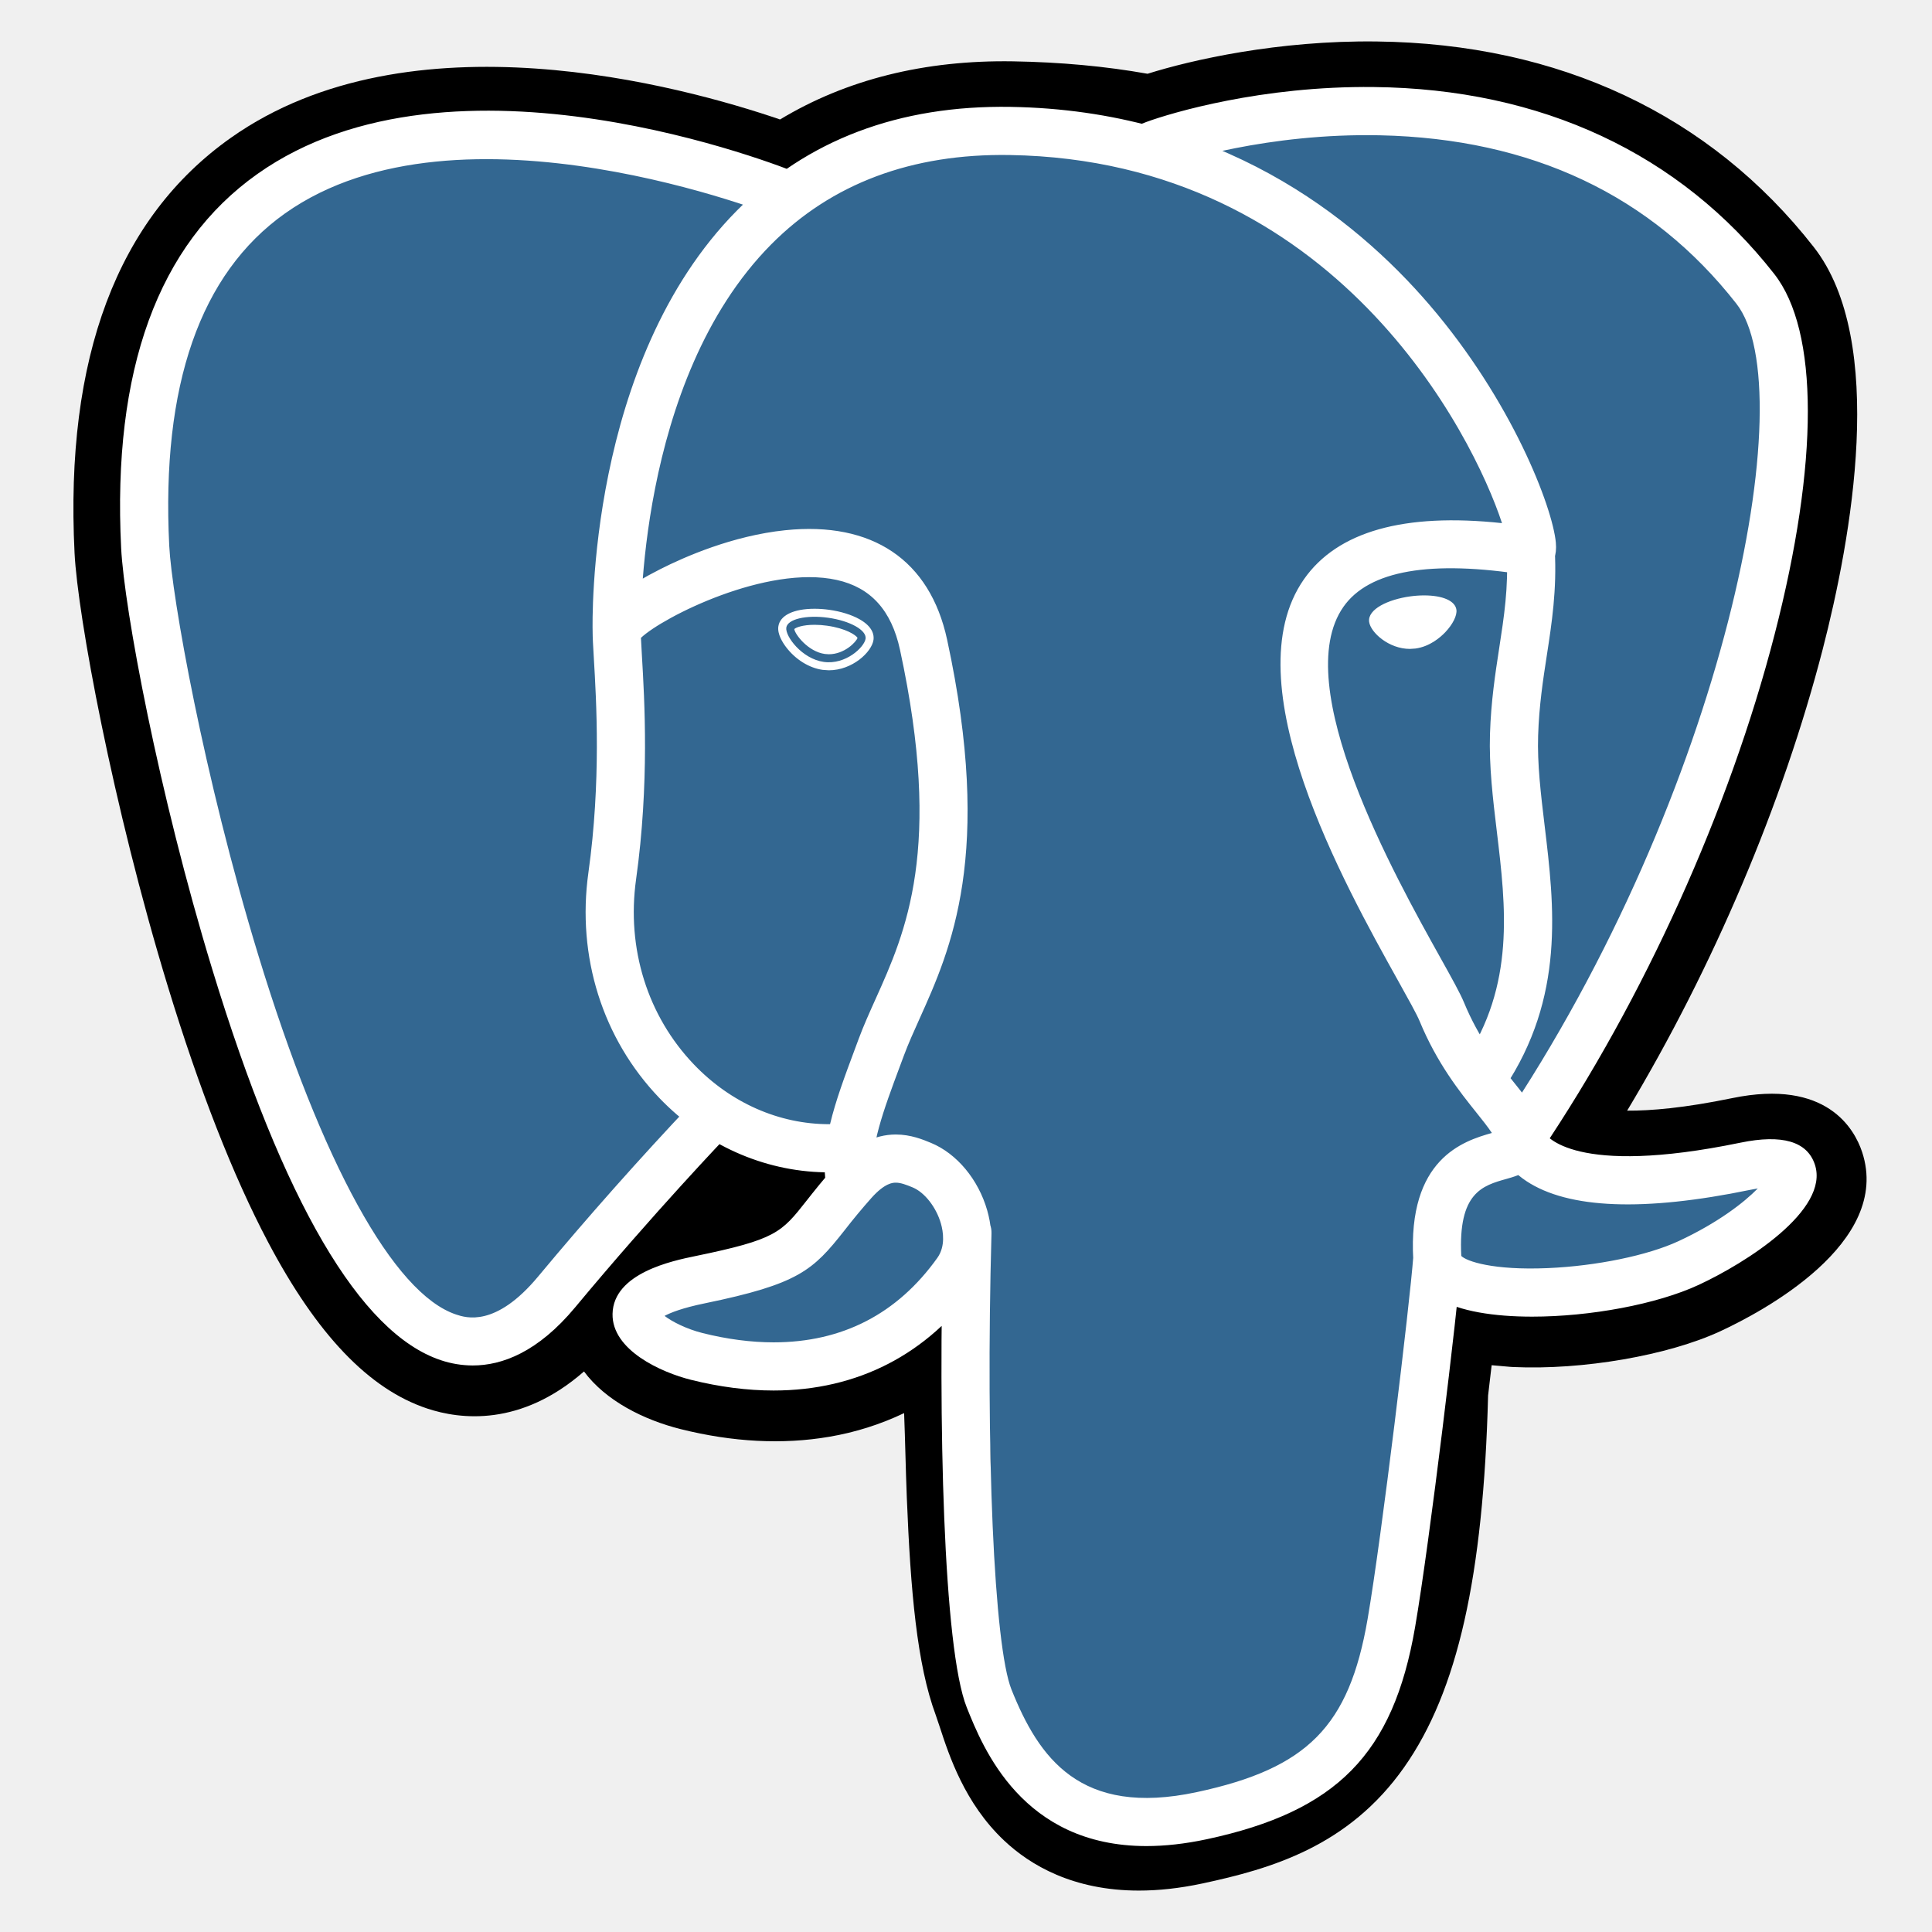
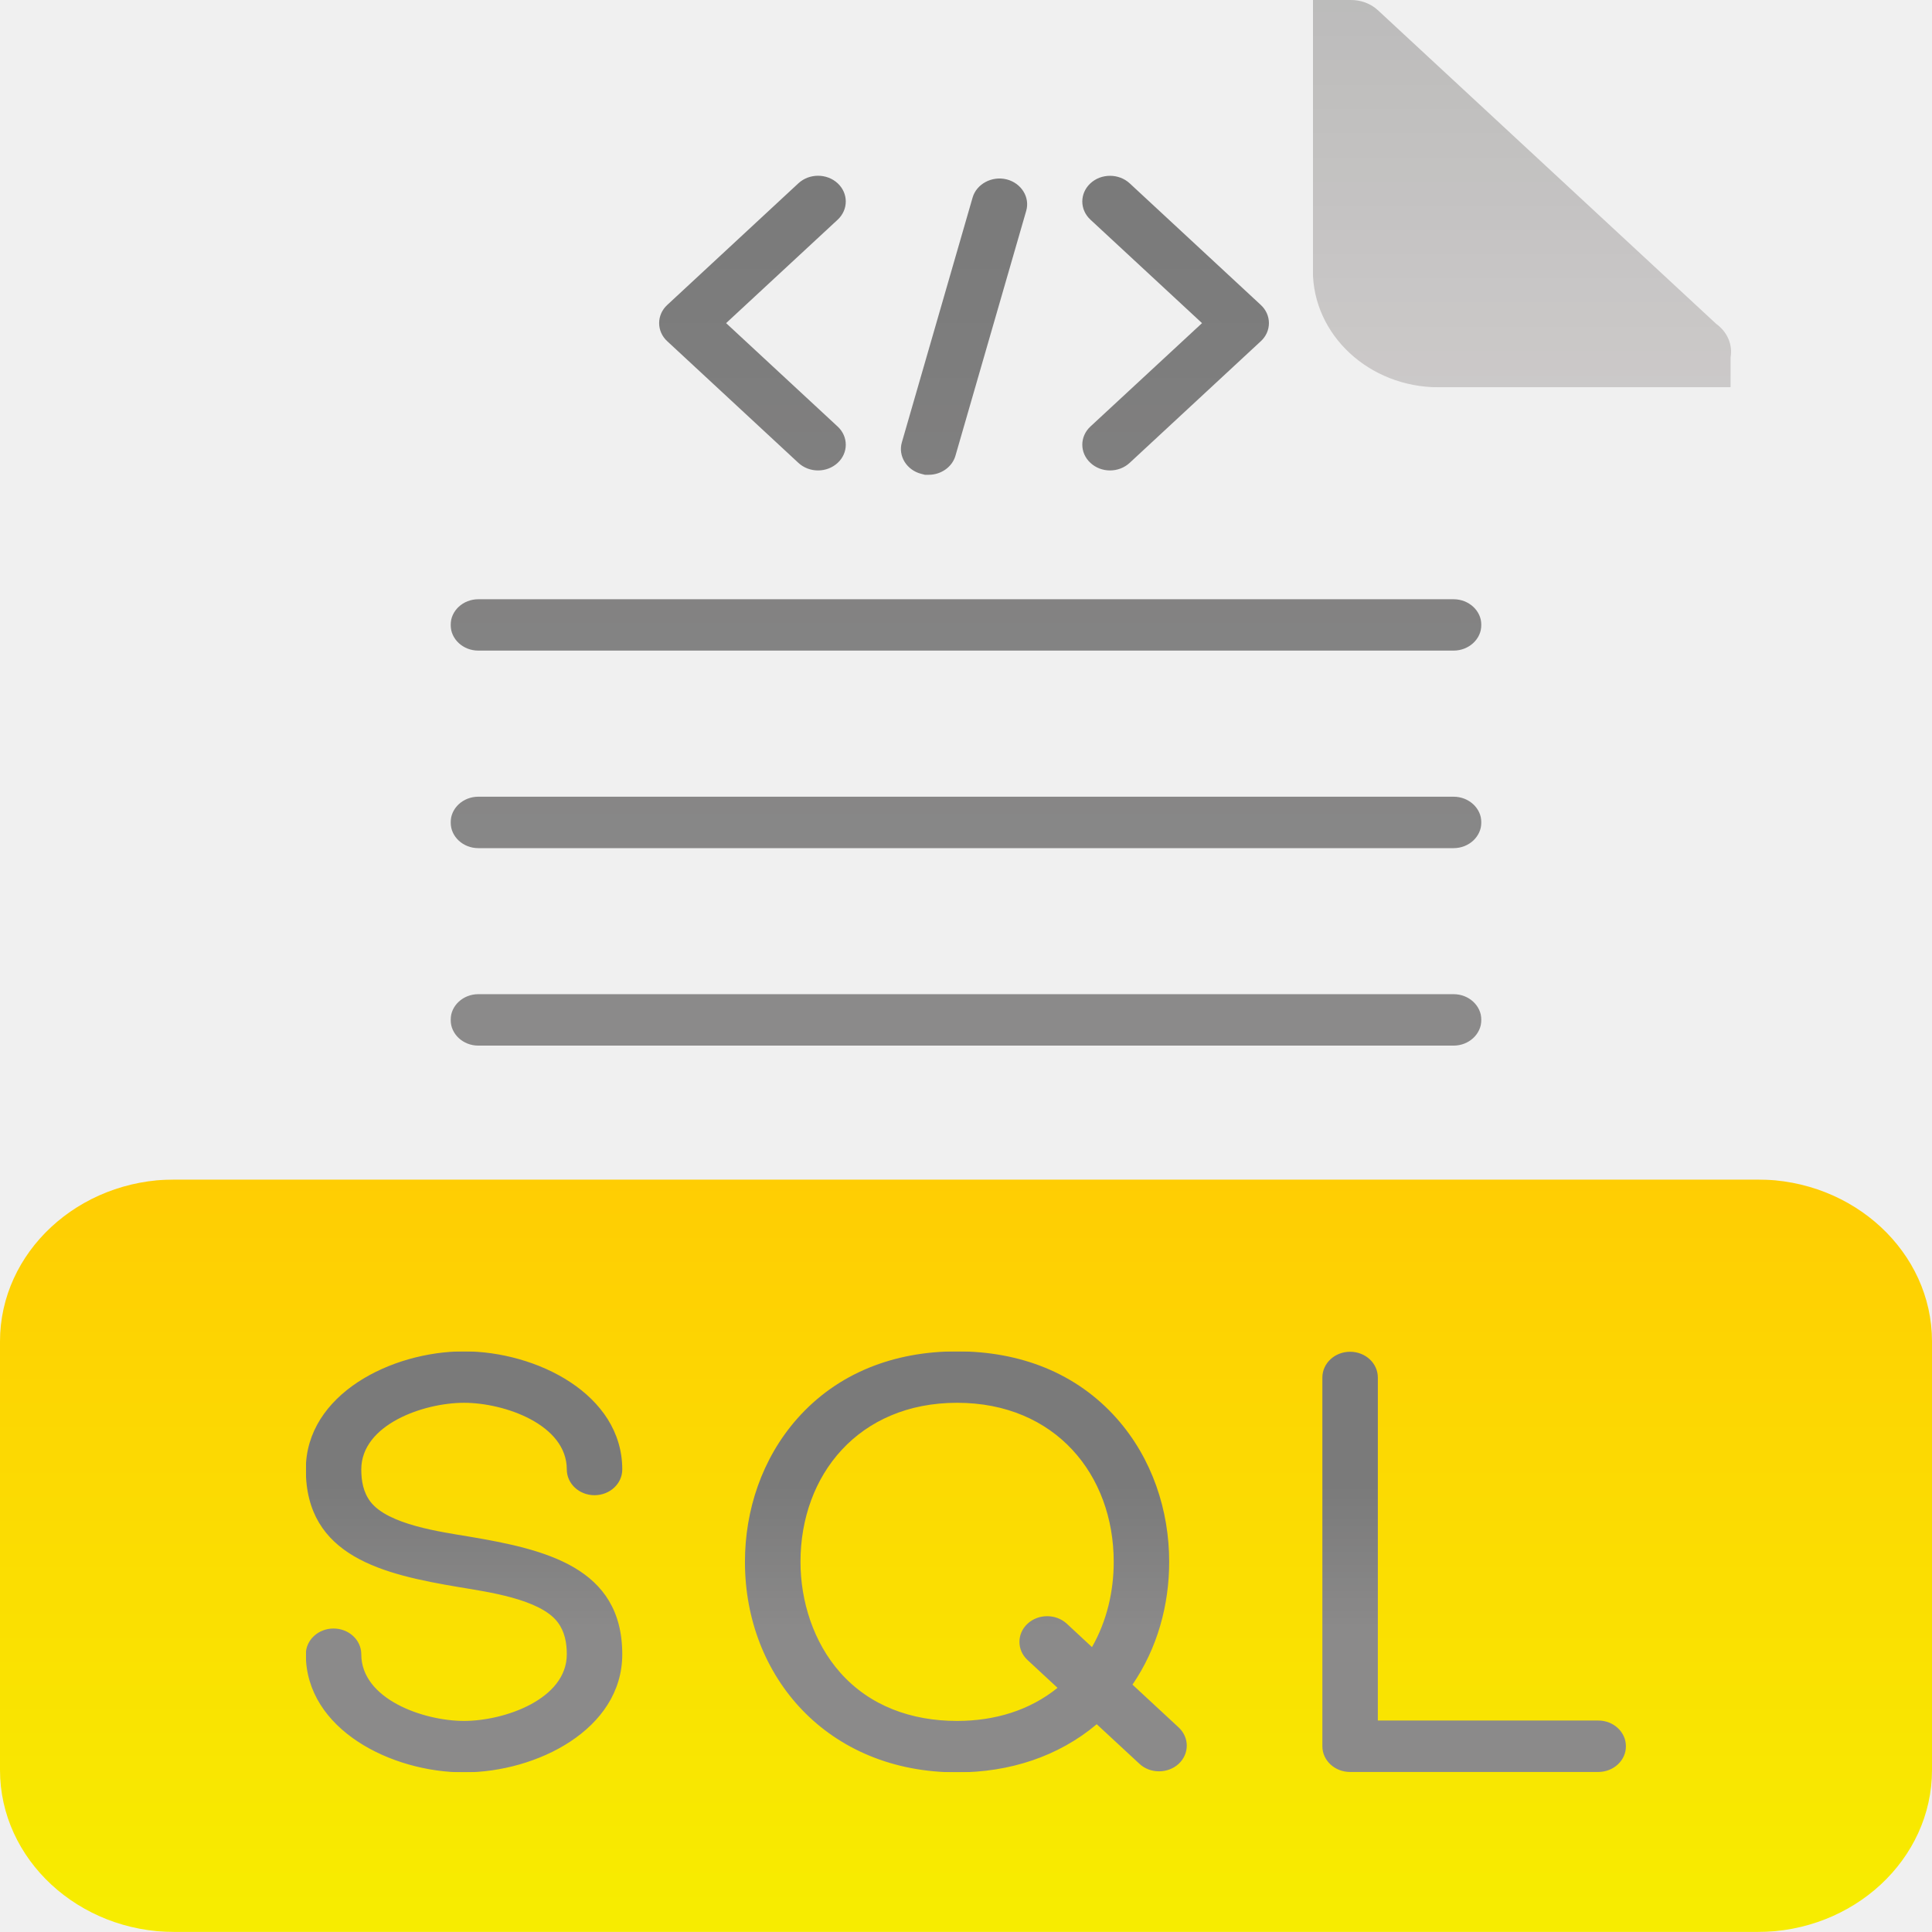
- <svg xmlns="http://www.w3.org/2000/svg" viewBox="0 0 128 128" height="24px">
-   <path d="M93.809 92.112c.785-6.533.55-7.492 5.416-6.433l1.235.108c3.742.17 8.637-.602 11.513-1.938 6.191-2.873 9.861-7.668 3.758-6.409-13.924 2.873-14.881-1.842-14.881-1.842 14.703-21.815 20.849-49.508 15.543-56.287-14.47-18.489-39.517-9.746-39.936-9.52l-.134.025c-2.751-.571-5.83-.912-9.289-.968-6.301-.104-11.082 1.652-14.709 4.402 0 0-44.683-18.409-42.604 23.151.442 8.841 12.672 66.898 27.26 49.362 5.332-6.412 10.484-11.834 10.484-11.834 2.558 1.699 5.622 2.567 8.834 2.255l.249-.212c-.078.796-.044 1.575.099 2.497-3.757 4.199-2.653 4.936-10.166 6.482-7.602 1.566-3.136 4.355-.221 5.084 3.535.884 11.712 2.136 17.238-5.598l-.22.882c1.474 1.18 1.375 8.477 1.583 13.69.209 5.214.558 10.079 1.621 12.948 1.063 2.868 2.317 10.256 12.191 8.14 8.252-1.764 14.561-4.309 15.136-27.985" />
-   <path d="M75.458 125.256c-4.367 0-7.211-1.689-8.938-3.32-2.607-2.46-3.641-5.629-4.259-7.522l-.267-.79c-1.244-3.358-1.666-8.193-1.916-14.419-.038-.935-.064-1.898-.093-2.919-.021-.747-.047-1.684-.085-2.664a18.8 18.8 0 01-4.962 1.568c-3.079.526-6.389.356-9.84-.507-2.435-.609-4.965-1.871-6.407-3.82-4.203 3.681-8.212 3.182-10.396 2.453-3.853-1.285-7.301-4.896-10.542-11.037-2.309-4.375-4.542-10.075-6.638-16.943-3.65-11.96-5.969-24.557-6.175-28.693C4.292 23.698 7.777 14.44 15.296 9.129 27.157.751 45.128 5.678 51.68 7.915c4.402-2.653 9.581-3.944 15.433-3.851 3.143.051 6.136.327 8.916.823 2.9-.912 8.628-2.221 15.185-2.139 12.081.144 22.092 4.852 28.949 13.615 4.894 6.252 2.474 19.381.597 26.651-2.642 10.226-7.271 21.102-12.957 30.57 1.544.011 3.781-.174 6.961-.831 6.274-1.295 8.109 2.069 8.607 3.575 1.995 6.042-6.677 10.608-9.382 11.864-3.466 1.609-9.117 2.589-13.745 2.377l-.202-.013-1.216-.107-.12 1.014-.116.991c-.311 11.999-2.025 19.598-5.552 24.619-3.697 5.264-8.835 6.739-13.361 7.709-1.544.33-2.947.474-4.219.474zm-9.19-43.671c2.819 2.256 3.066 6.501 3.287 14.434.028.99.054 1.927.089 2.802.106 2.65.355 8.855 1.327 11.477.137.371.26.747.39 1.146 1.083 3.316 1.626 4.979 6.309 3.978 3.931-.843 5.952-1.599 7.534-3.851 2.299-3.274 3.585-9.86 3.821-19.575l4.783.116-4.75-.57.14-1.186c.455-3.91.783-6.734 3.396-8.602 2.097-1.498 4.486-1.353 6.389-1.01-2.091-1.58-2.669-3.433-2.823-4.193l-.399-1.965 1.121-1.663c6.457-9.58 11.781-21.354 14.609-32.304 2.906-11.251 2.02-17.226 1.134-18.356-11.729-14.987-32.068-8.799-34.192-8.097l-.359.194-1.8.335-.922-.191c-2.542-.528-5.366-.82-8.393-.869-4.756-.08-8.593 1.044-11.739 3.431l-2.183 1.655-2.533-1.043c-5.412-2.213-21.308-6.662-29.696-.721-4.656 3.298-6.777 9.76-6.305 19.207.156 3.119 2.275 14.926 5.771 26.377 4.831 15.825 9.221 21.082 11.054 21.693.32.108 1.15-.537 1.976-1.529a270.708 270.708 0 0110.694-12.07l2.77-2.915 3.349 2.225c1.35.897 2.839 1.406 4.368 1.502l7.987-6.812-1.157 11.808c-.026.265-.039.626.065 1.296l.348 2.238-1.51 1.688-.174.196 4.388 2.025 1.836-2.301z" />
-   <path fill="#336791" d="M115.731 77.44c-13.925 2.873-14.882-1.842-14.882-1.842 14.703-21.816 20.849-49.51 15.545-56.287C101.924.823 76.875 9.566 76.457 9.793l-.135.024c-2.751-.571-5.83-.911-9.291-.967-6.301-.103-11.08 1.652-14.707 4.402 0 0-44.684-18.408-42.606 23.151.442 8.842 12.672 66.899 27.26 49.363 5.332-6.412 10.483-11.834 10.483-11.834 2.559 1.699 5.622 2.567 8.833 2.255l.25-.212c-.078.796-.042 1.575.1 2.497-3.758 4.199-2.654 4.936-10.167 6.482-7.602 1.566-3.136 4.355-.22 5.084 3.534.884 11.712 2.136 17.237-5.598l-.221.882c1.473 1.18 2.507 7.672 2.334 13.557-.174 5.885-.29 9.926.871 13.082 1.16 3.156 2.316 10.256 12.192 8.14 8.252-1.768 12.528-6.351 13.124-13.995.422-5.435 1.377-4.631 1.438-9.49l.767-2.3c.884-7.367.14-9.743 5.225-8.638l1.235.108c3.742.17 8.639-.602 11.514-1.938 6.19-2.871 9.861-7.667 3.758-6.408z" />
-   <path fill="#fff" d="M75.957 122.307c-8.232 0-10.84-6.519-11.907-9.185-1.562-3.907-1.899-19.069-1.551-31.503a1.59 1.59 0 011.64-1.55 1.594 1.594 0 011.55 1.639c-.401 14.341.168 27.337 1.324 30.229 1.804 4.509 4.54 8.453 12.275 6.796 7.343-1.575 10.093-4.359 11.318-11.46.94-5.449 2.799-20.951 3.028-24.01a1.593 1.593 0 011.71-1.472 1.597 1.597 0 011.472 1.71c-.239 3.185-2.089 18.657-3.065 24.315-1.446 8.387-5.185 12.191-13.794 14.037-1.463.313-2.792.453-4 .454zM31.321 90.466a6.71 6.71 0 01-2.116-.35c-5.347-1.784-10.44-10.492-15.138-25.885-3.576-11.717-5.842-23.947-6.041-27.922-.589-11.784 2.445-20.121 9.02-24.778 13.007-9.216 34.888-.44 35.813-.062a1.596 1.596 0 01-1.207 2.955c-.211-.086-21.193-8.492-32.768-.285-5.622 3.986-8.203 11.392-7.672 22.011.167 3.349 2.284 15.285 5.906 27.149 4.194 13.742 8.967 22.413 13.096 23.79.648.216 2.62.873 5.439-2.517A245.272 245.272 0 0145.88 73.046a1.596 1.596 0 012.304 2.208c-.048.05-4.847 5.067-10.077 11.359-2.477 2.979-4.851 3.853-6.786 3.853zm69.429-13.445a1.596 1.596 0 01-1.322-2.487c14.863-22.055 20.08-48.704 15.612-54.414-5.624-7.186-13.565-10.939-23.604-11.156-7.433-.16-13.341 1.738-14.307 2.069l-.243.099c-.971.305-1.716-.227-1.997-.849a1.6 1.6 0 01.631-2.025c.046-.027.192-.089.429-.176l-.021.006.021-.007c1.641-.601 7.639-2.4 15.068-2.315 11.108.118 20.284 4.401 26.534 12.388 2.957 3.779 2.964 12.485.019 23.887-3.002 11.625-8.651 24.118-15.497 34.277-.306.457-.81.703-1.323.703zm.76 10.21c-2.538 0-4.813-.358-6.175-1.174-1.4-.839-1.667-1.979-1.702-2.584-.382-6.71 3.32-7.878 5.208-8.411-.263-.398-.637-.866-1.024-1.349-1.101-1.376-2.609-3.26-3.771-6.078-.182-.44-.752-1.463-1.412-2.648-3.579-6.418-11.026-19.773-6.242-26.612 2.214-3.165 6.623-4.411 13.119-3.716C97.6 28.837 88.5 10.625 66.907 10.271c-6.494-.108-11.82 1.889-15.822 5.93-8.96 9.049-8.636 25.422-8.631 25.586a1.595 1.595 0 11-3.19.084c-.02-.727-.354-17.909 9.554-27.916C53.455 9.272 59.559 6.96 66.96 7.081c13.814.227 22.706 7.25 27.732 13.101 5.479 6.377 8.165 13.411 8.386 15.759.165 1.746-1.088 2.095-1.341 2.147l-.576.013c-6.375-1.021-10.465-.312-12.156 2.104-3.639 5.201 3.406 17.834 6.414 23.229.768 1.376 1.322 2.371 1.576 2.985.988 2.396 2.277 4.006 3.312 5.3.911 1.138 1.7 2.125 1.982 3.283.131.23 1.99 2.98 13.021.703 2.765-.57 4.423-.083 4.93 1.45.997 3.015-4.597 6.532-7.694 7.97-2.775 1.29-7.204 2.106-11.036 2.106zm-4.696-4.021c.35.353 2.101.962 5.727.806 3.224-.138 6.624-.839 8.664-1.786 2.609-1.212 4.351-2.567 5.253-3.492l-.5.092c-7.053 1.456-12.042 1.262-14.828-.577a6.162 6.162 0 01-.54-.401c-.302.119-.581.197-.78.253-1.58.443-3.214.902-2.996 5.105zm-45.562 8.915c-1.752 0-3.596-.239-5.479-.71-1.951-.488-5.24-1.957-5.19-4.37.057-2.707 3.994-3.519 5.476-3.824 5.354-1.103 5.703-1.545 7.376-3.67.488-.619 1.095-1.39 1.923-2.314 1.229-1.376 2.572-2.073 3.992-2.073.989 0 1.8.335 2.336.558 1.708.708 3.133 2.42 3.719 4.467.529 1.847.276 3.625-.71 5.006-3.237 4.533-7.886 6.93-13.443 6.93zm-7.222-4.943c.481.372 1.445.869 2.518 1.137 1.631.408 3.213.615 4.705.615 4.546 0 8.196-1.882 10.847-5.594.553-.774.387-1.757.239-2.274-.31-1.083-1.08-2.068-1.873-2.397-.43-.178-.787-.314-1.115-.314-.176 0-.712 0-1.614 1.009a41.146 41.146 0 00-1.794 2.162c-2.084 2.646-3.039 3.544-9.239 4.821-1.513.31-2.289.626-2.674.835zm12.269-7.36a1.596 1.596 0 01-1.575-1.354 8.218 8.218 0 01-.08-.799c-4.064-.076-7.985-1.82-10.962-4.926-3.764-3.927-5.477-9.368-4.699-14.927.845-6.037.529-11.366.359-14.229-.047-.796-.081-1.371-.079-1.769.003-.505.013-1.844 4.489-4.113 1.592-.807 4.784-2.215 8.271-2.576 5.777-.597 9.585 1.976 10.725 7.246 3.077 14.228.244 20.521-1.825 25.117-.385.856-.749 1.664-1.04 2.447l-.257.69c-1.093 2.931-2.038 5.463-1.748 7.354a1.595 1.595 0 01-1.335 1.819l-.244.02zM42.464 42.26l.062 1.139c.176 2.974.504 8.508-.384 14.86-.641 4.585.759 9.06 3.843 12.276 2.437 2.542 5.644 3.945 8.94 3.945h.068c.369-1.555.982-3.197 1.642-4.966l.255-.686c.329-.884.714-1.74 1.122-2.646 1.991-4.424 4.47-9.931 1.615-23.132-.565-2.615-1.936-4.128-4.189-4.627-4.628-1.022-11.525 2.459-12.974 3.837zm9.63-.677c-.08.564 1.033 2.07 2.485 2.271 1.449.203 2.689-.975 2.768-1.539.079-.564-1.033-1.186-2.485-1.388-1.451-.202-2.691.092-2.768.656zm2.818 2.826l-.407-.028c-.9-.125-1.81-.692-2.433-1.518-.219-.29-.576-.852-.505-1.354.101-.736.999-1.177 2.4-1.177.313 0 .639.023.967.069.766.106 1.477.327 2.002.62.91.508.977 1.075.936 1.368-.112.813-1.405 2.02-2.96 2.02zm-2.289-2.732c.045.348.907 1.496 2.029 1.651l.261.018c1.036 0 1.81-.815 1.901-1.082-.096-.182-.762-.634-2.025-.81a5.823 5.823 0 00-.821-.059c-.812 0-1.243.183-1.345.282zm43.605-1.245c.079.564-1.033 2.07-2.484 2.272-1.45.202-2.691-.975-2.771-1.539-.076-.564 1.036-1.187 2.486-1.388 1.45-.203 2.689.092 2.769.655zm-2.819 2.56c-1.396 0-2.601-1.086-2.7-1.791-.115-.846 1.278-1.489 2.712-1.688.316-.044.629-.066.93-.066 1.238 0 2.058.363 2.14.949.053.379-.238.964-.739 1.492-.331.347-1.026.948-1.973 1.079l-.37.025zm.943-3.013c-.276 0-.564.021-.856.061-1.441.201-2.301.779-2.259 1.089.048.341.968 1.332 2.173 1.332l.297-.021c.787-.109 1.378-.623 1.66-.919.443-.465.619-.903.598-1.052-.028-.198-.56-.49-1.613-.49zm3.965 32.843a1.594 1.594 0 01-1.324-2.483c3.398-5.075 2.776-10.25 2.175-15.255-.257-2.132-.521-4.337-.453-6.453.07-2.177.347-3.973.614-5.71.317-2.058.617-4.002.493-6.31a1.595 1.595 0 113.186-.172c.142 2.638-.197 4.838-.525 6.967-.253 1.643-.515 3.342-.578 5.327-.061 1.874.178 3.864.431 5.97.64 5.322 1.365 11.354-2.691 17.411a1.596 1.596 0 01-1.328.708z" />
+ <svg xmlns="http://www.w3.org/2000/svg" width="24" height="24" viewBox="0 0 24 24" fill="none">
+   <g clip-path="url(#clip0_392_157)">
+     <g clip-path="url(#clip1_392_157)">
+       <mask id="mask0_392_157" style="mask-type:luminance" maskUnits="userSpaceOnUse" x="16" y="0" width="6" height="5">
+         <path d="M16.309 0H21.51V4.815H16.309V0Z" fill="white" />
+       </mask>
+       <g mask="url(#mask0_392_157)">
+         <mask id="mask1_392_157" style="mask-type:luminance" maskUnits="userSpaceOnUse" x="16" y="0" width="6" height="5">
+           <path fill-rule="evenodd" clip-rule="evenodd" d="M21.029 4.811C21.028 4.811 21.026 4.811 21.023 4.811H17.871C17.009 4.811 16.309 4.161 16.309 3.363V5.39826e-05H16.776C16.901 -0.002 17.026 0.042 17.119 0.129L21.318 4.022C21.431 4.103 21.504 4.229 21.504 4.371C21.504 4.395 21.502 4.418 21.498 4.441V4.811H21.029Z" fill="white" />
+         </mask>
+         <g mask="url(#mask1_392_157)">
+           <path d="M16.309 4.811H21.504V0H16.309V4.811Z" fill="url(#paint0_linear_392_157)" />
+         </g>
+       </g>
+       <mask id="mask2_392_157" style="mask-type:luminance" maskUnits="userSpaceOnUse" x="0" y="14" width="24" height="10">
+         <path d="M0 14.646H24V23.999H0V14.646Z" fill="white" />
+       </mask>
+       <g mask="url(#mask2_392_157)">
+         <mask id="mask3_392_157" style="mask-type:luminance" maskUnits="userSpaceOnUse" x="0" y="14" width="24" height="10">
+           <path fill-rule="evenodd" clip-rule="evenodd" d="M21.83 24H2.17C0.974 24 0 23.097 0 21.988V16.664C0 15.555 0.974 14.652 2.17 14.652H21.83C23.027 14.652 24 15.555 24 16.664V21.988C24 23.097 23.027 24 21.83 24Z" fill="white" />
+         </mask>
+         <g mask="url(#mask3_392_157)">
+           <path d="M0 24H24V14.652H0V24Z" fill="url(#paint1_linear_392_157)" />
+         </g>
+       </g>
+       <mask id="mask4_392_157" style="mask-type:luminance" maskUnits="userSpaceOnUse" x="5" y="2" width="14" height="11">
+         <path d="M5.594 2.178H18.409V12.991H5.594V2.178Z" fill="white" />
+       </mask>
+       <g mask="url(#mask4_392_157)">
+         <mask id="mask5_392_157" style="mask-type:luminance" maskUnits="userSpaceOnUse" x="5" y="2" width="14" height="11">
+           <path fill-rule="evenodd" clip-rule="evenodd" d="M11.536 5.898C11.471 5.898 11.508 5.902 11.447 5.887C11.264 5.842 11.154 5.665 11.203 5.496L12.082 2.454C12.131 2.285 12.322 2.183 12.504 2.228C12.687 2.274 12.797 2.45 12.748 2.619L11.869 5.661C11.829 5.8 11.692 5.898 11.536 5.898ZM9.02 4.014L10.406 5.299C10.54 5.423 10.54 5.626 10.406 5.75C10.341 5.81 10.254 5.844 10.162 5.844C10.07 5.844 9.983 5.81 9.918 5.75L8.289 4.239C8.224 4.18 8.188 4.098 8.188 4.014C8.188 3.929 8.224 3.848 8.289 3.788L9.918 2.277C10.053 2.152 10.271 2.152 10.406 2.277C10.54 2.402 10.54 2.604 10.406 2.729L9.02 4.014ZM14.932 4.014L13.546 2.729C13.411 2.604 13.411 2.402 13.546 2.277C13.68 2.153 13.898 2.153 14.033 2.277L15.662 3.788C15.727 3.848 15.763 3.929 15.763 4.014C15.763 4.098 15.727 4.18 15.662 4.239L14.033 5.75C13.968 5.81 13.881 5.844 13.789 5.844C13.697 5.844 13.61 5.81 13.546 5.75C13.411 5.626 13.411 5.423 13.546 5.298L14.932 4.014ZM18.057 8.082H5.942C5.752 8.082 5.598 7.939 5.598 7.763C5.598 7.587 5.752 7.444 5.942 7.444H18.057C18.247 7.444 18.402 7.587 18.402 7.763C18.402 7.939 18.247 8.082 18.057 8.082ZM18.057 10.536H5.942C5.752 10.536 5.598 10.393 5.598 10.216C5.598 10.04 5.752 9.897 5.942 9.897H18.057C18.247 9.897 18.402 10.04 18.402 10.216C18.402 10.393 18.247 10.536 18.057 10.536ZM18.057 12.989H5.942C5.752 12.989 5.598 12.846 5.598 12.669C5.598 12.493 5.752 12.35 5.942 12.35H18.057C18.247 12.35 18.402 12.493 18.402 12.669C18.402 12.846 18.247 12.989 18.057 12.989Z" fill="white" />
+         </mask>
+         <g mask="url(#mask5_392_157)">
+           <path d="M5.598 12.989H18.402V2.152H5.598V12.989Z" fill="url(#paint2_linear_392_157)" />
+         </g>
+       </g>
+       <mask id="mask6_392_157" style="mask-type:luminance" maskUnits="userSpaceOnUse" x="3" y="16" width="18" height="7">
+         <path d="M3.799 16.781H20.202V22.017H3.799V16.781Z" fill="white" />
+       </mask>
+       <g mask="url(#mask6_392_157)">
+         <mask id="mask7_392_157" style="mask-type:luminance" maskUnits="userSpaceOnUse" x="3" y="16" width="18" height="7">
+           <path fill-rule="evenodd" clip-rule="evenodd" d="M13.137 20.967L12.765 20.622C12.63 20.497 12.63 20.295 12.765 20.17C12.899 20.046 13.117 20.046 13.252 20.17L13.565 20.461C13.75 20.137 13.835 19.768 13.835 19.402C13.835 18.323 13.112 17.426 11.889 17.426C10.666 17.426 9.944 18.323 9.944 19.402C9.944 19.887 10.103 20.4 10.438 20.778C10.804 21.191 11.32 21.378 11.889 21.378C12.356 21.378 12.79 21.248 13.137 20.967ZM14.068 20.927L14.642 21.459C14.776 21.584 14.776 21.786 14.642 21.911C14.577 21.971 14.489 22.004 14.398 22.004C14.306 22.004 14.219 21.971 14.154 21.91L13.624 21.419C13.147 21.821 12.54 22.017 11.889 22.017C10.285 22.017 9.254 20.835 9.254 19.402C9.254 18.763 9.464 18.119 9.905 17.621C10.407 17.055 11.106 16.787 11.889 16.787C12.672 16.787 13.371 17.055 13.873 17.621C14.314 18.119 14.524 18.763 14.524 19.402C14.524 19.938 14.378 20.474 14.068 20.927ZM5.764 22.017C4.864 22.017 3.799 21.485 3.799 20.55C3.799 20.373 3.953 20.23 4.143 20.23C4.334 20.23 4.488 20.373 4.488 20.55C4.488 21.108 5.262 21.378 5.764 21.378C6.267 21.378 7.041 21.108 7.041 20.55C7.041 20.409 7.016 20.268 6.927 20.151C6.709 19.863 6.053 19.775 5.703 19.716C4.757 19.557 3.799 19.336 3.799 18.254C3.799 17.319 4.864 16.787 5.764 16.787C6.665 16.787 7.73 17.319 7.73 18.254C7.73 18.431 7.576 18.574 7.385 18.574C7.195 18.574 7.041 18.431 7.041 18.254C7.041 17.696 6.267 17.426 5.764 17.426C5.262 17.426 4.488 17.696 4.488 18.254C4.488 18.395 4.512 18.536 4.601 18.654C4.82 18.941 5.476 19.029 5.826 19.088C6.772 19.247 7.73 19.468 7.73 20.55C7.73 21.485 6.665 22.017 5.764 22.017ZM17.116 21.373H19.854C20.044 21.373 20.198 21.516 20.198 21.693C20.198 21.869 20.044 22.012 19.854 22.012H16.771C16.581 22.012 16.427 21.869 16.427 21.693V17.112C16.427 16.935 16.581 16.792 16.771 16.792C16.962 16.792 17.116 16.935 17.116 17.112V21.373Z" fill="white" />
+         </mask>
+         <g mask="url(#mask7_392_157)">
+           <path d="M3.799 22.017H20.198V16.787H3.799V22.017Z" fill="url(#paint3_linear_392_157)" />
+         </g>
+       </g>
+     </g>
+   </g>
+   <defs>
+     <linearGradient id="paint0_linear_392_157" x1="18.906" y1="4.811" x2="18.906" y2="-3.92017e-07" gradientUnits="userSpaceOnUse">
+       <stop stop-color="#CBC9C9" />
+       <stop offset="0.062" stop-color="#CBC8C8" />
+       <stop offset="0.125" stop-color="#CAC8C7" />
+       <stop offset="0.188" stop-color="#C9C7C6" />
+       <stop offset="0.25" stop-color="#C8C6C6" />
+       <stop offset="0.312" stop-color="#C7C5C5" />
+       <stop offset="0.375" stop-color="#C6C4C4" />
+       <stop offset="0.438" stop-color="#C5C3C3" />
+       <stop offset="0.5" stop-color="#C4C2C2" />
+       <stop offset="0.562" stop-color="#C3C2C1" />
+       <stop offset="0.625" stop-color="#C2C1C0" />
+       <stop offset="0.688" stop-color="#C1C0BF" />
+       <stop offset="0.75" stop-color="#C0BFBE" />
+       <stop offset="0.812" stop-color="#BFBEBD" />
+       <stop offset="0.875" stop-color="#BEBDBD" />
+       <stop offset="0.938" stop-color="#BDBCBC" />
+       <stop offset="1" stop-color="#BCBCBB" />
+     </linearGradient>
+     <linearGradient id="paint1_linear_392_157" x1="12" y1="24" x2="12" y2="14.652" gradientUnits="userSpaceOnUse">
+       <stop stop-color="#F7EC00" />
+       <stop offset="0.031" stop-color="#F7EC00" />
+       <stop offset="0.062" stop-color="#F7EB00" />
+       <stop offset="0.094" stop-color="#F8EA00" />
+       <stop offset="0.125" stop-color="#F8E900" />
+       <stop offset="0.156" stop-color="#F8E800" />
+       <stop offset="0.188" stop-color="#F8E701" />
+       <stop offset="0.219" stop-color="#F9E601" />
+       <stop offset="0.25" stop-color="#F9E501" />
+       <stop offset="0.281" stop-color="#F9E401" />
+       <stop offset="0.312" stop-color="#F9E301" />
+       <stop offset="0.344" stop-color="#FAE201" />
+       <stop offset="0.375" stop-color="#FAE101" />
+       <stop offset="0.406" stop-color="#FAE001" />
+       <stop offset="0.438" stop-color="#FADF01" />
+       <stop offset="0.469" stop-color="#FBDE01" />
+       <stop offset="0.5" stop-color="#FBDD01" />
+       <stop offset="0.531" stop-color="#FBDC02" />
+       <stop offset="0.562" stop-color="#FBDB02" />
+       <stop offset="0.594" stop-color="#FCDA02" />
+       <stop offset="0.625" stop-color="#FCD902" />
+       <stop offset="0.656" stop-color="#FCD802" />
+       <stop offset="0.688" stop-color="#FCD702" />
+       <stop offset="0.719" stop-color="#FDD602" />
+       <stop offset="0.75" stop-color="#FDD502" />
+       <stop offset="0.781" stop-color="#FDD402" />
+       <stop offset="0.812" stop-color="#FDD302" />
+       <stop offset="0.844" stop-color="#FED202" />
+       <stop offset="0.875" stop-color="#FED103" />
+       <stop offset="0.906" stop-color="#FED003" />
+       <stop offset="0.938" stop-color="#FECF03" />
+       <stop offset="0.969" stop-color="#FFCE03" />
+       <stop offset="1" stop-color="#FFCD03" />
+     </linearGradient>
+     <linearGradient id="paint2_linear_392_157" x1="12" y1="12.989" x2="12" y2="2.152" gradientUnits="userSpaceOnUse">
+       <stop stop-color="#8B8A8A" />
+       <stop offset="0.062" stop-color="#8B8A8A" />
+       <stop offset="0.094" stop-color="#8A8989" />
+       <stop offset="0.125" stop-color="#8A8989" />
+       <stop offset="0.156" stop-color="#898888" />
+       <stop offset="0.188" stop-color="#898888" />
+       <stop offset="0.219" stop-color="#888787" />
+       <stop offset="0.25" stop-color="#878787" />
+       <stop offset="0.281" stop-color="#878686" />
+       <stop offset="0.312" stop-color="#868686" />
+       <stop offset="0.344" stop-color="#868585" />
+       <stop offset="0.375" stop-color="#858484" />
+       <stop offset="0.406" stop-color="#858484" />
+       <stop offset="0.438" stop-color="#848383" />
+       <stop offset="0.469" stop-color="#838383" />
+       <stop offset="0.5" stop-color="#838282" />
+       <stop offset="0.531" stop-color="#828282" />
+       <stop offset="0.562" stop-color="#828181" />
+       <stop offset="0.594" stop-color="#818181" />
+       <stop offset="0.625" stop-color="#808080" />
+       <stop offset="0.656" stop-color="#807F7F" />
+       <stop offset="0.688" stop-color="#7F7F7F" />
+       <stop offset="0.719" stop-color="#7F7E7E" />
+       <stop offset="0.75" stop-color="#7E7E7E" />
+       <stop offset="0.781" stop-color="#7D7D7D" />
+       <stop offset="0.812" stop-color="#7D7D7D" />
+       <stop offset="0.844" stop-color="#7C7C7C" />
+       <stop offset="0.875" stop-color="#7C7C7C" />
+       <stop offset="0.906" stop-color="#7B7B7B" />
+       <stop offset="0.938" stop-color="#7B7B7B" />
+       <stop offset="1" stop-color="#7A7A7A" />
+     </linearGradient>
+     <linearGradient id="paint3_linear_392_157" x1="11.999" y1="22.017" x2="11.999" y2="16.787" gradientUnits="userSpaceOnUse">
+       <stop stop-color="#8B8A8A" />
+       <stop offset="0.25" stop-color="#8B8A8A" />
+       <stop offset="0.312" stop-color="#8B8A8A" />
+       <stop offset="0.344" stop-color="#8B8A8A" />
+       <stop offset="0.359" stop-color="#8A8989" />
+       <stop offset="0.375" stop-color="#898888" />
+       <stop offset="0.391" stop-color="#888787" />
+       <stop offset="0.406" stop-color="#888787" />
+       <stop offset="0.422" stop-color="#878686" />
+       <stop offset="0.438" stop-color="#868585" />
+       <stop offset="0.453" stop-color="#858585" />
+       <stop offset="0.469" stop-color="#848484" />
+       <stop offset="0.484" stop-color="#848383" />
+       <stop offset="0.5" stop-color="#838282" />
+       <stop offset="0.516" stop-color="#828282" />
+       <stop offset="0.531" stop-color="#818181" />
+       <stop offset="0.547" stop-color="#818080" />
+       <stop offset="0.562" stop-color="#807F7F" />
+       <stop offset="0.578" stop-color="#7F7F7F" />
+       <stop offset="0.594" stop-color="#7E7E7E" />
+       <stop offset="0.609" stop-color="#7D7D7D" />
+       <stop offset="0.625" stop-color="#7D7D7D" />
+       <stop offset="0.641" stop-color="#7C7C7C" />
+       <stop offset="0.656" stop-color="#7B7B7B" />
+       <stop offset="0.688" stop-color="#7A7A7A" />
+       <stop offset="0.75" stop-color="#7A7A7A" />
+       <stop offset="1" stop-color="#7A7A7A" />
+     </linearGradient>
+     <clipPath id="clip0_392_157">
+       <rect width="24" height="24" fill="white" />
+     </clipPath>
+     <clipPath id="clip1_392_157">
+       <rect width="24" height="24" fill="white" />
+     </clipPath>
+   </defs>
</svg>
